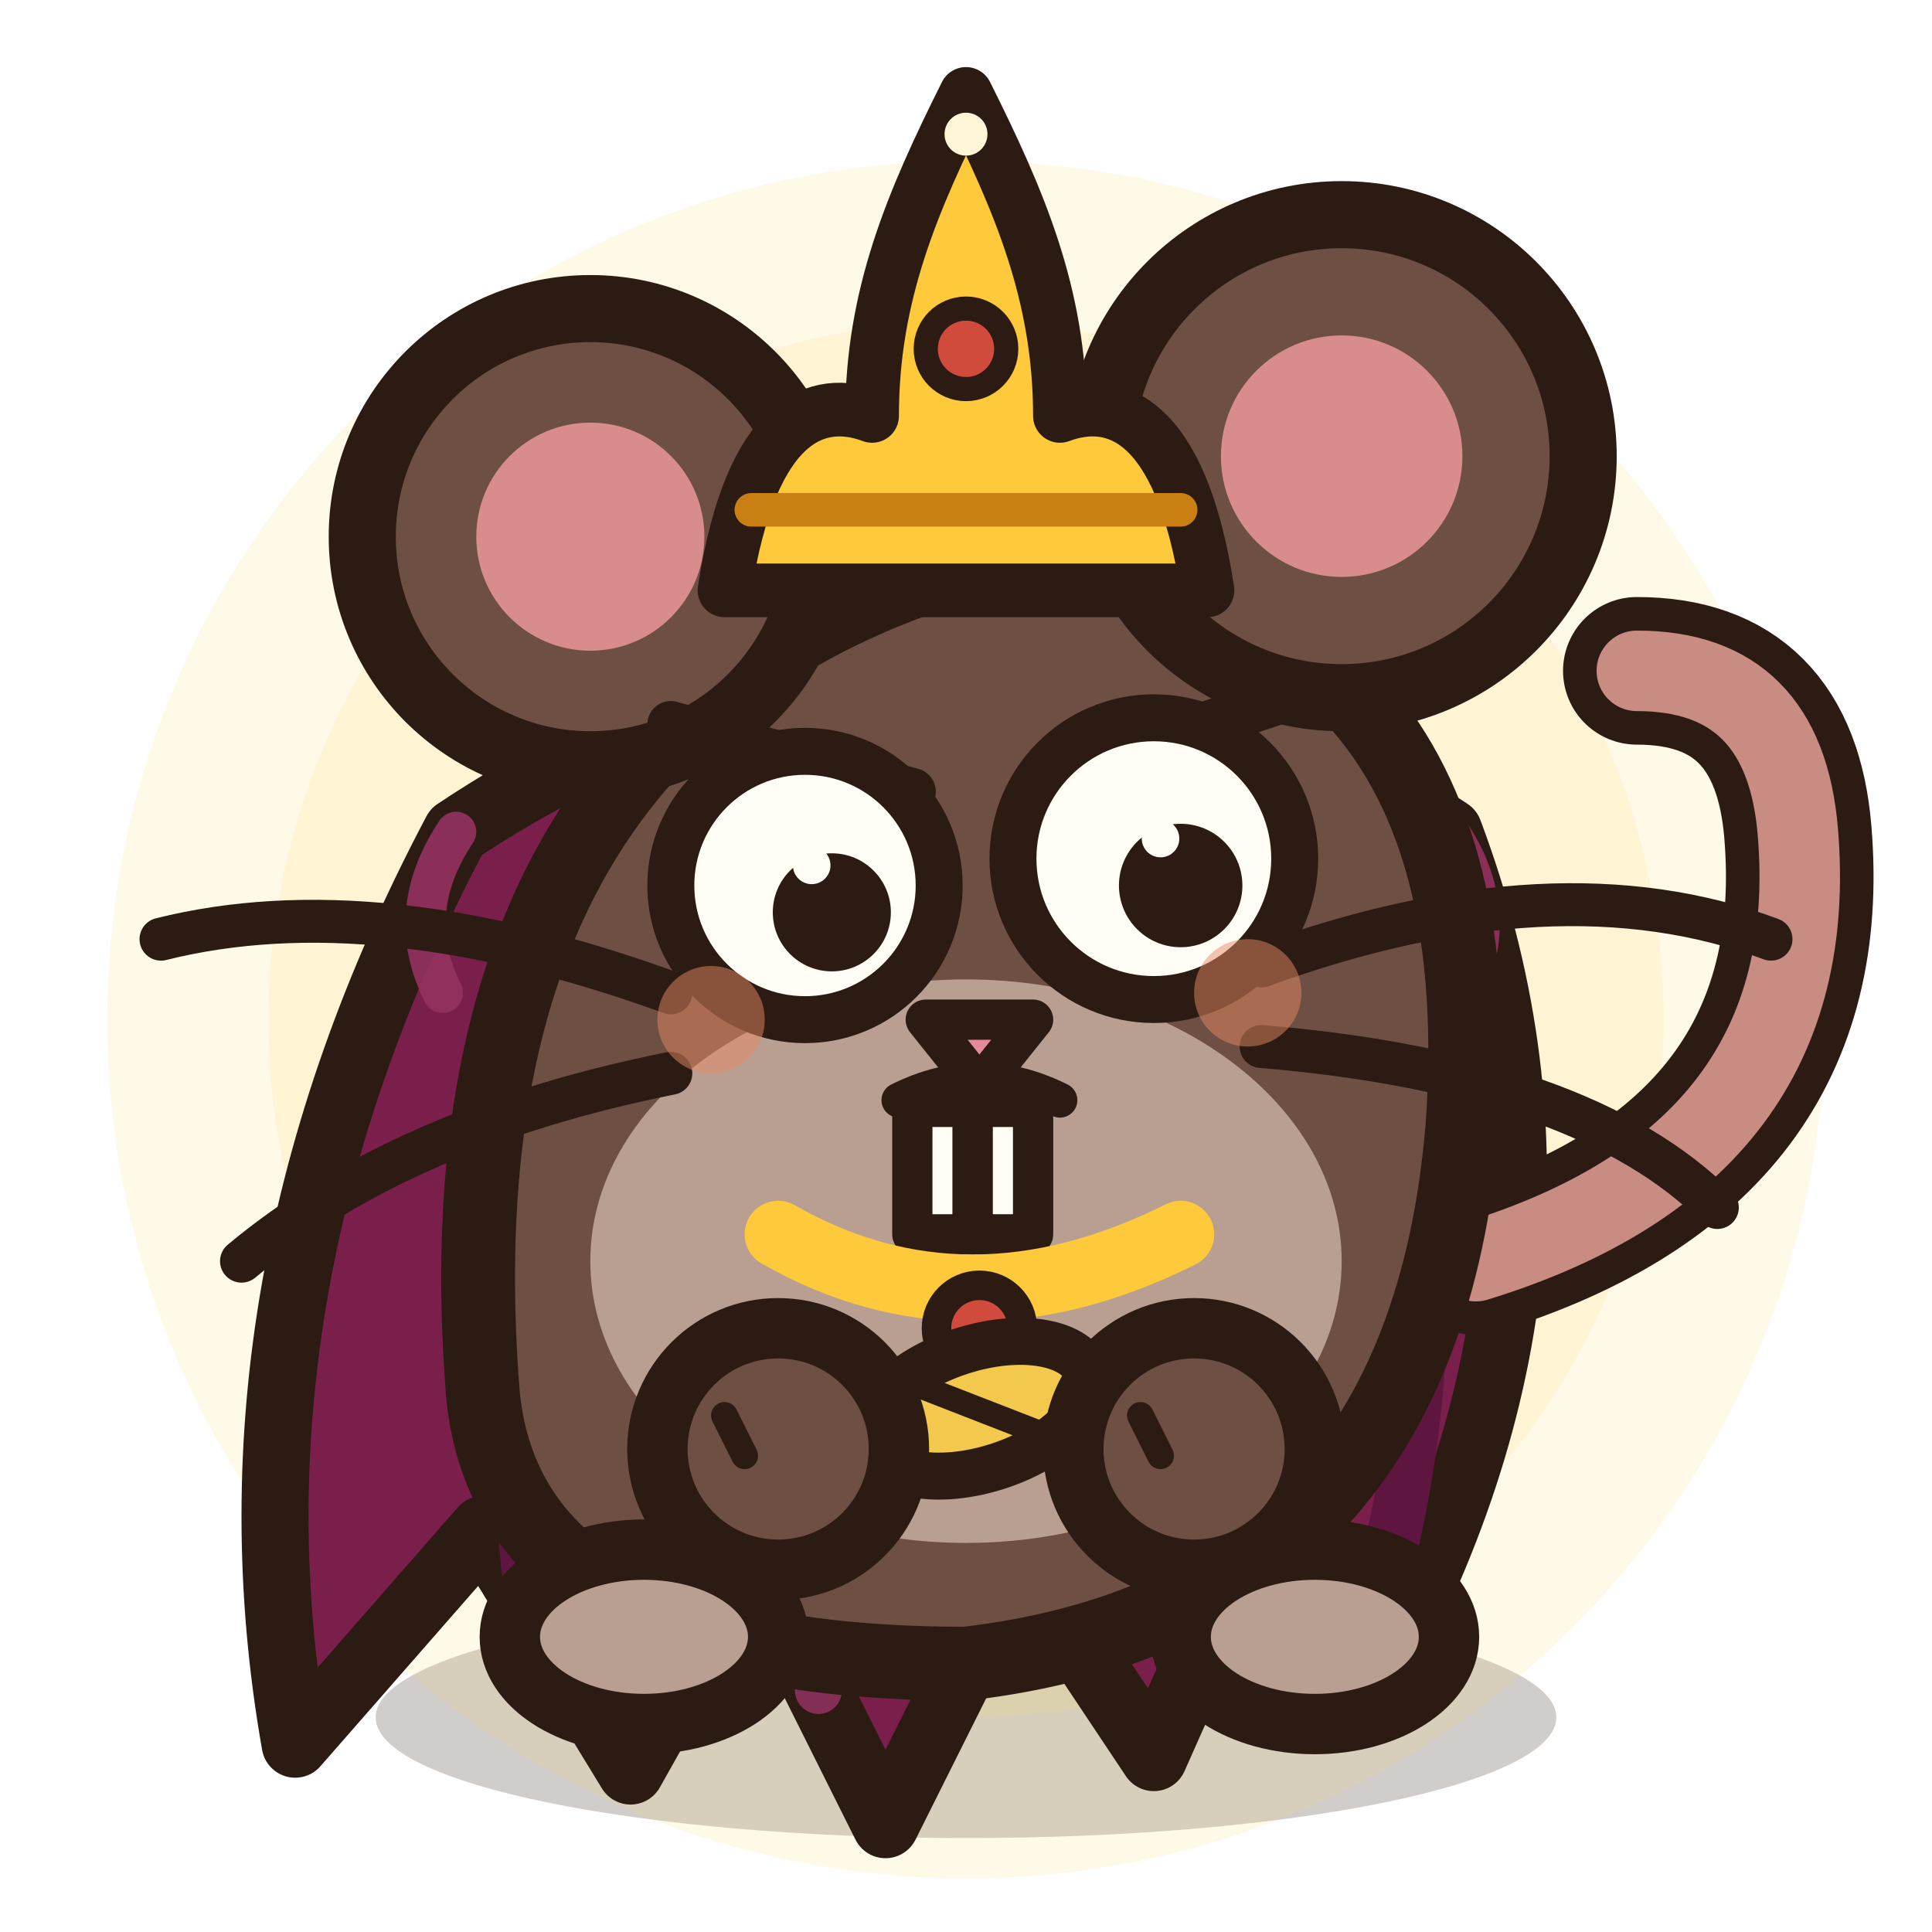
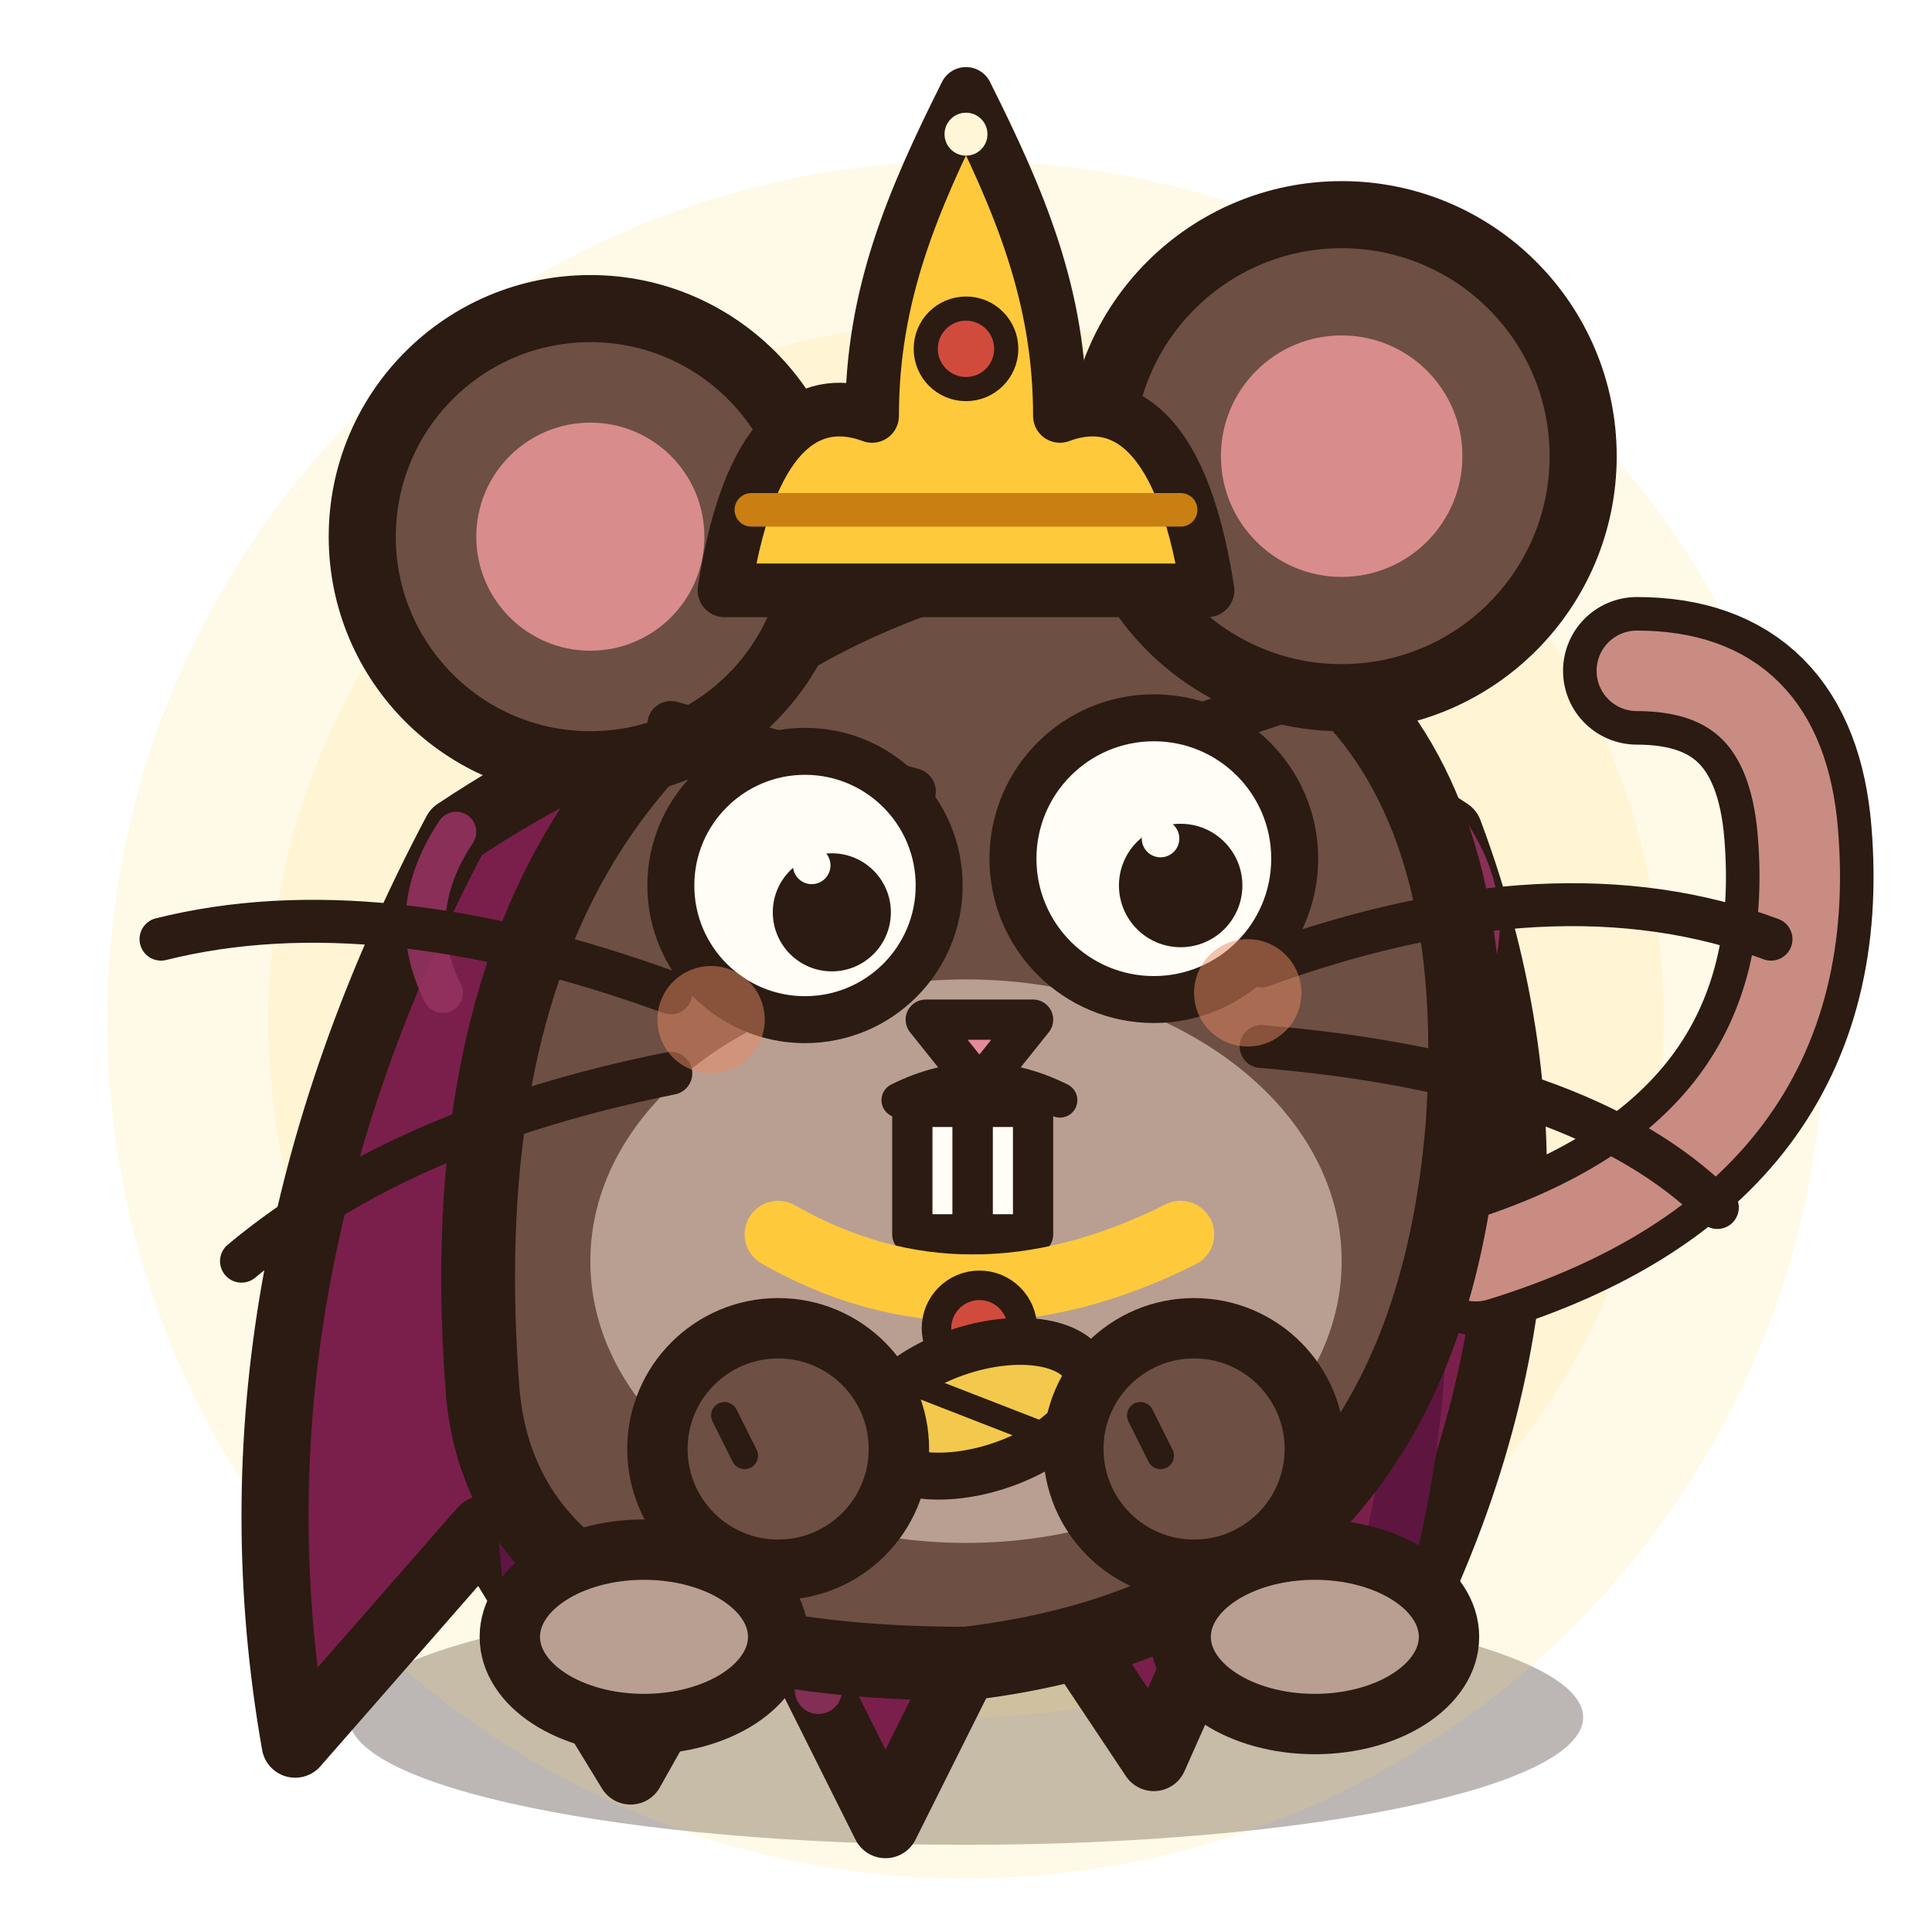
<svg xmlns="http://www.w3.org/2000/svg" viewBox="0 0 144 144">
  <g stroke-linejoin="round" stroke-linecap="round">
-     <ellipse cx="72" cy="128" rx="44" ry="9" fill="#2B1B12" opacity="0.22" />
+     <ellipse cx="72" cy="128" rx="46" ry="9.5" fill="#2B1B12" opacity="0.32" />
    <circle cx="72" cy="76" r="64" fill="#FFD766" opacity="0.16" />
    <circle cx="72" cy="76" r="52" fill="#FFD766" opacity="0.14" />
    <path d="M34,62 Q16,96 22,130 L36,114 L47,132 L56,116 L66,136 L76,116 L86,131 L94,113 L102,126 Q120,94 108,62 Q90,50 71,50 Q52,50 34,62 Z" fill="#7A1F4B" stroke="#2B1B12" stroke-width="5" />
    <path d="M44,66 Q36,94 40,122" fill="none" stroke="#5E1540" stroke-width="4" />
    <path d="M100,64 Q110,92 103,118" fill="none" stroke="#5E1540" stroke-width="4" />
    <path d="M62,60 Q57,92 61,126" fill="none" stroke="#93315F" stroke-width="3.5" opacity="0.85" />
    <path d="M82,58 Q89,90 84,122" fill="none" stroke="#93315F" stroke-width="3" opacity="0.7" />
    <path d="M34,62 Q30,68 33,74" fill="none" stroke="#93315F" stroke-width="3" opacity="0.9" />
    <path d="M108,62 Q112,68 109,74" fill="none" stroke="#93315F" stroke-width="3" opacity="0.9" />
    <path d="M110,94 Q136,86 134,62 Q133,50 122,50" fill="none" stroke="#2B1B12" stroke-width="11" />
    <path d="M110,94 Q136,86 134,62 Q133,50 122,50" fill="none" stroke="#C98C82" stroke-width="6" />
    <path d="M36,104 Q32,54 72,42 Q112,42 109,84 Q106,120 72,124 Q38,124 36,104 Z" fill="#6D4F43" stroke="#2B1B12" stroke-width="5.5" />
    <ellipse cx="72" cy="94" rx="28" ry="21" fill="#B99F92" />
    <circle cx="44" cy="40" r="17" fill="#6D4F43" stroke="#2B1B12" stroke-width="5" />
    <circle cx="44" cy="40" r="8.5" fill="#D98C8C" />
    <circle cx="100" cy="34" r="18" fill="#6D4F43" stroke="#2B1B12" stroke-width="5" />
    <circle cx="100" cy="34" r="9" fill="#D98C8C" />
    <path d="M54,44 C56,31 61,29.5 65,31 C65,22 68,15 72,7 C76,15 79,22 79,31 C83,29.5 88,31 90,44 Z" fill="#FFC93C" stroke="#2B1B12" stroke-width="4" />
    <path d="M56,38 L88,38" stroke="#C97F12" stroke-width="2.5" />
    <circle cx="72" cy="26" r="3" fill="#D14B3D" stroke="#2B1B12" stroke-width="1.8" />
    <circle cx="72" cy="10" r="1.6" fill="#FFF6D8" />
    <path d="M50,74 Q28,66 12,70" fill="none" stroke="#2B1B12" stroke-width="3.2" />
    <path d="M50,80 Q30,84 18,94" fill="none" stroke="#2B1B12" stroke-width="3.2" />
    <path d="M94,72 Q116,64 132,70" fill="none" stroke="#2B1B12" stroke-width="3.2" />
    <path d="M94,78 Q118,80 128,90" fill="none" stroke="#2B1B12" stroke-width="3.2" />
    <path d="M50,54 L68,59" stroke="#2B1B12" stroke-width="3.5" />
    <path d="M96,52 L78,58" stroke="#2B1B12" stroke-width="3.5" />
    <circle cx="60" cy="66" r="10" fill="#FFFDF6" stroke="#2B1B12" stroke-width="3.5" />
    <circle cx="86" cy="64" r="10.5" fill="#FFFDF6" stroke="#2B1B12" stroke-width="3.5" />
    <circle cx="62" cy="68" r="4.4" fill="#2B1B12" />
    <circle cx="88" cy="66" r="4.6" fill="#2B1B12" />
    <circle cx="60.5" cy="64.5" r="1.4" fill="#FFFDF6" />
    <circle cx="86.5" cy="62.5" r="1.4" fill="#FFFDF6" />
    <path d="M69,76 L77,76 L73,81 Z" fill="#E58A9A" stroke="#2B1B12" stroke-width="3" />
    <path d="M67,82 Q73,79 79,82" stroke="#2B1B12" stroke-width="2.6" fill="none" />
    <path d="M68,82.5 L72.5,82.5 L72.5,92 L68,92 Z" fill="#FFFDF6" stroke="#2B1B12" stroke-width="3" />
    <path d="M72.5,82.5 L77,82.5 L77,92 L72.5,92 Z" fill="#FFFDF6" stroke="#2B1B12" stroke-width="3" />
    <circle cx="53" cy="76" r="4" fill="#E58A63" opacity="0.5" />
    <circle cx="93" cy="74" r="4" fill="#E58A63" opacity="0.5" />
    <path d="M58,92 Q72,100 88,92" fill="none" stroke="#FFC93C" stroke-width="5" />
    <circle cx="73" cy="99" r="3.2" fill="#D14B3D" stroke="#2B1B12" stroke-width="2.2" />
    <ellipse cx="73" cy="105" rx="8.5" ry="4.5" transform="rotate(-18 73 105)" fill="#F2C94C" stroke="#2B1B12" stroke-width="3.5" />
    <path d="M68.5,103.3 L77.5,106.8" stroke="#2B1B12" stroke-width="1.8" />
    <circle cx="58" cy="108" r="9" fill="#6D4F43" stroke="#2B1B12" stroke-width="4.5" />
    <circle cx="89" cy="108" r="9" fill="#6D4F43" stroke="#2B1B12" stroke-width="4.5" />
    <path d="M54,105.5 L55.5,108.5" stroke="#2B1B12" stroke-width="2" />
    <path d="M85,105.5 L86.5,108.5" stroke="#2B1B12" stroke-width="2" />
    <ellipse cx="48" cy="122" rx="10" ry="6.5" fill="#B99F92" stroke="#2B1B12" stroke-width="4.5" />
    <ellipse cx="98" cy="122" rx="10" ry="6.5" fill="#B99F92" stroke="#2B1B12" stroke-width="4.5" />
  </g>
</svg>
